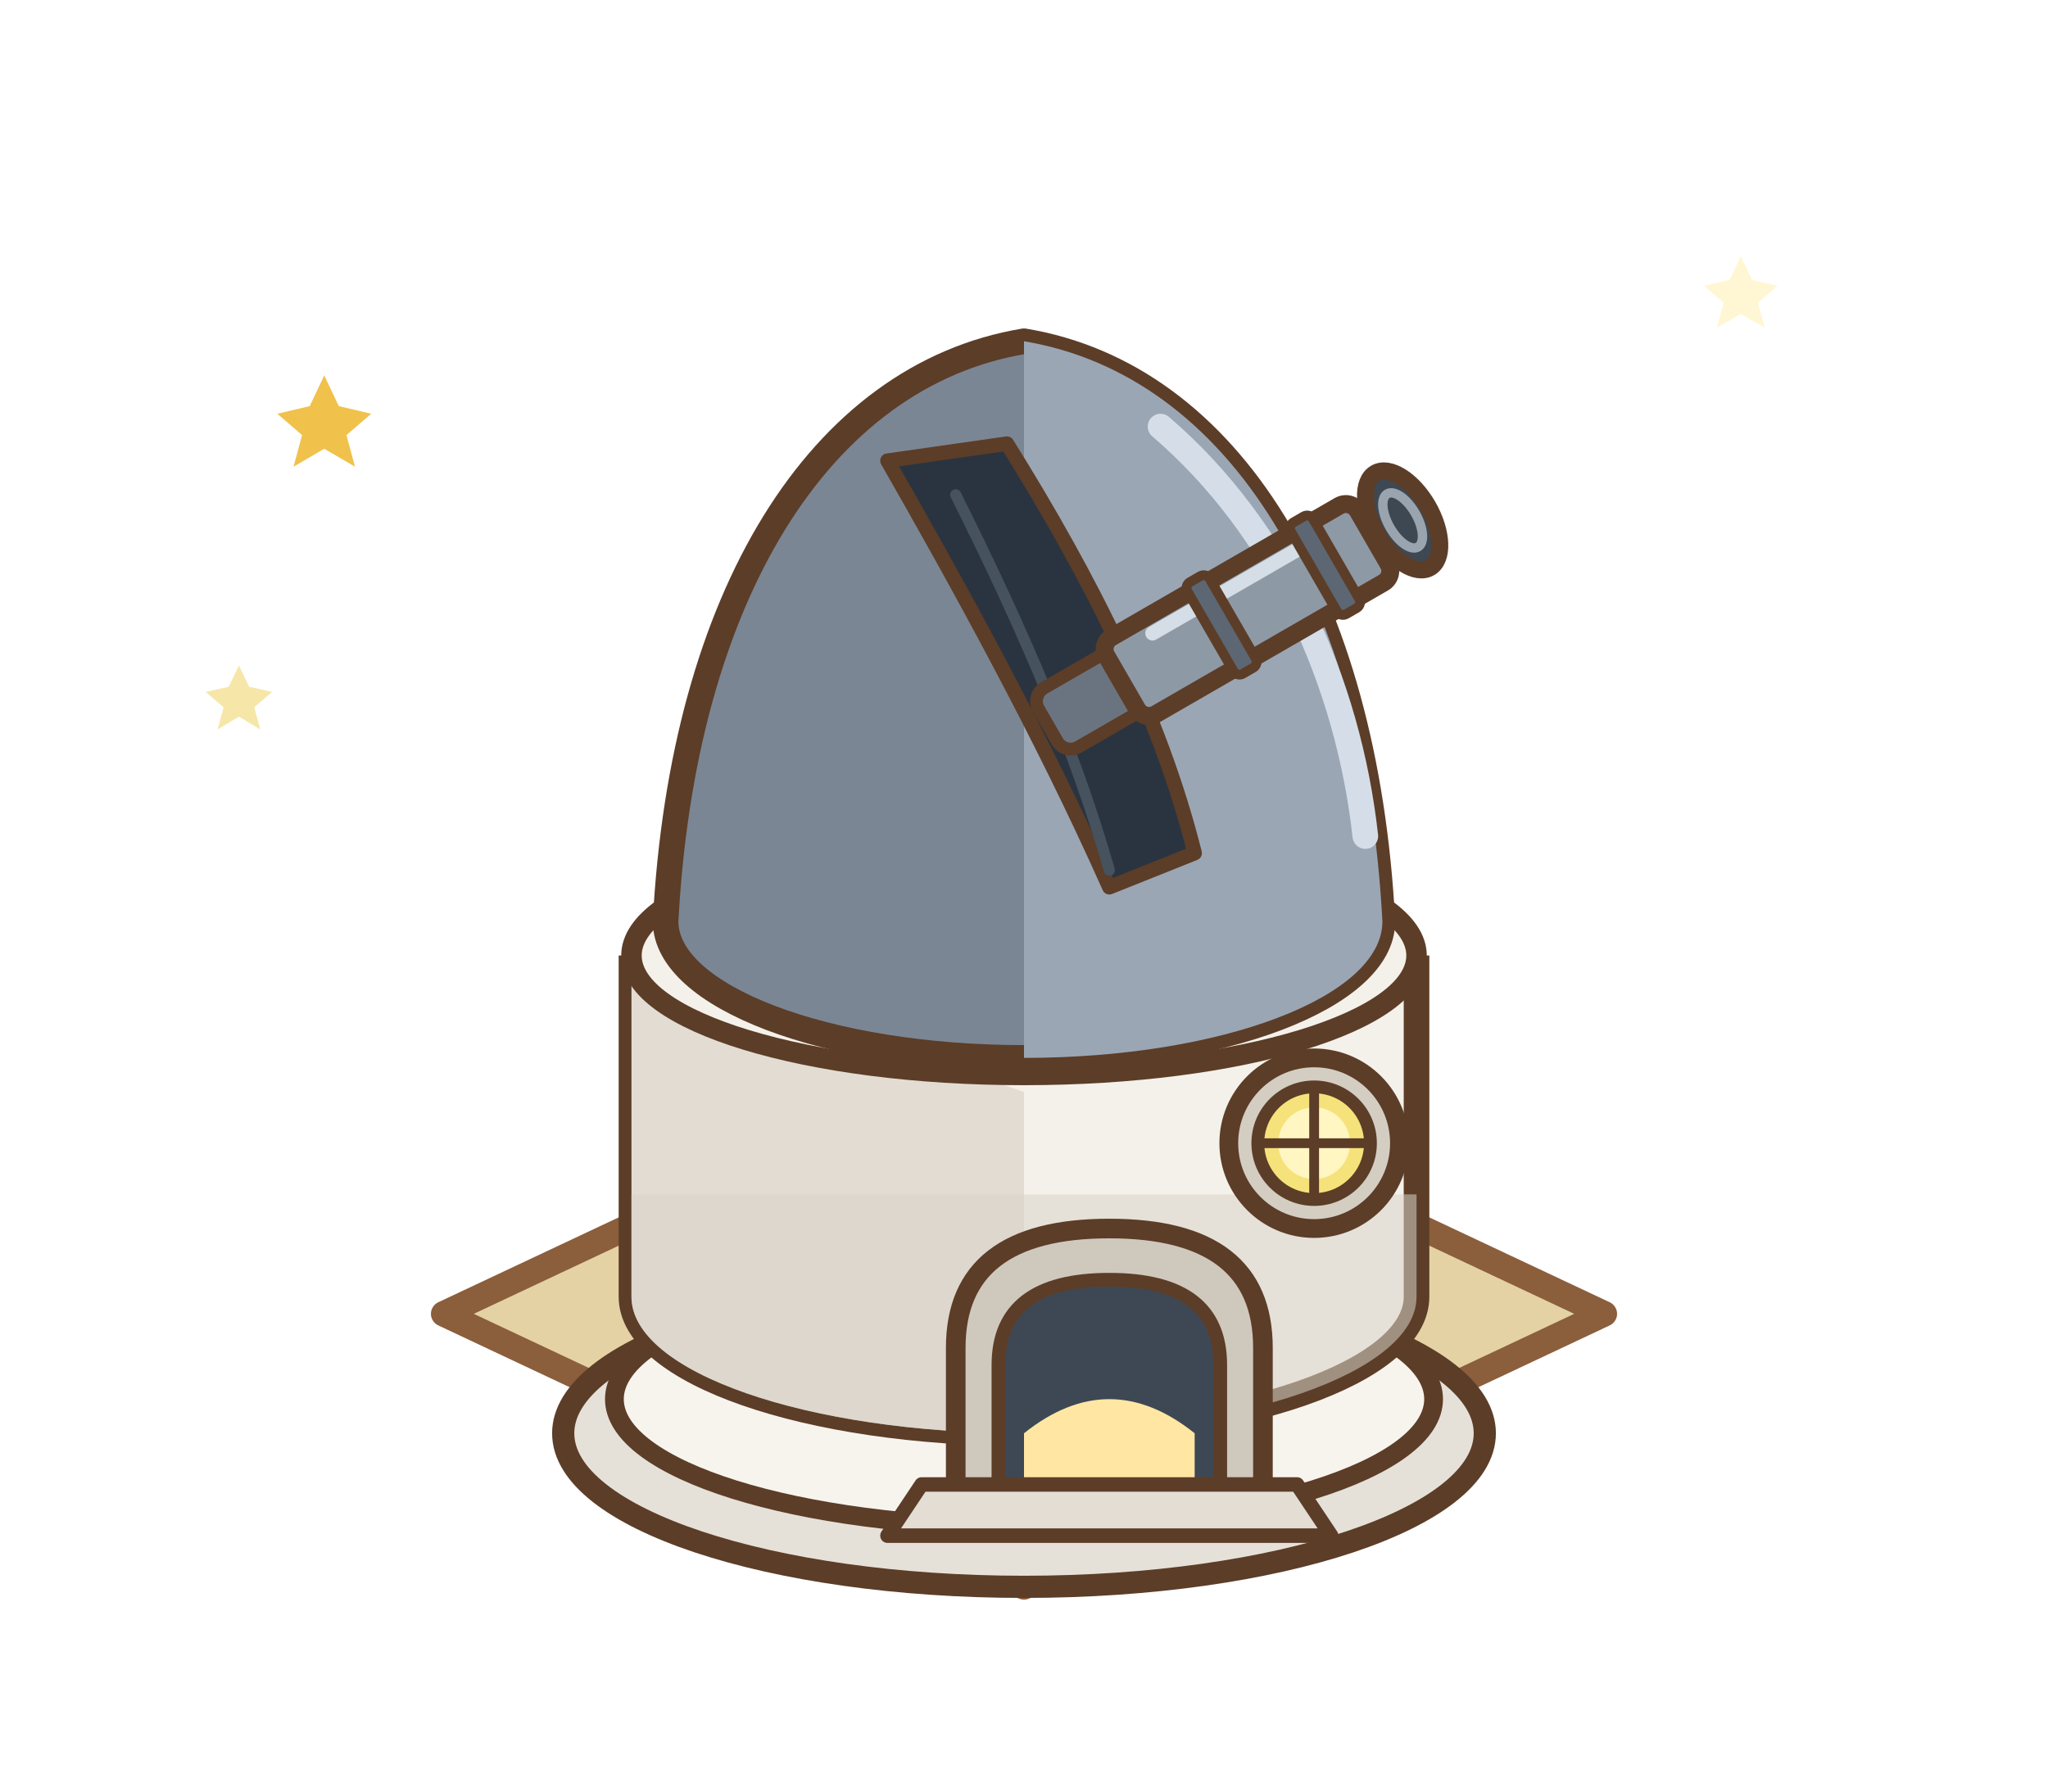
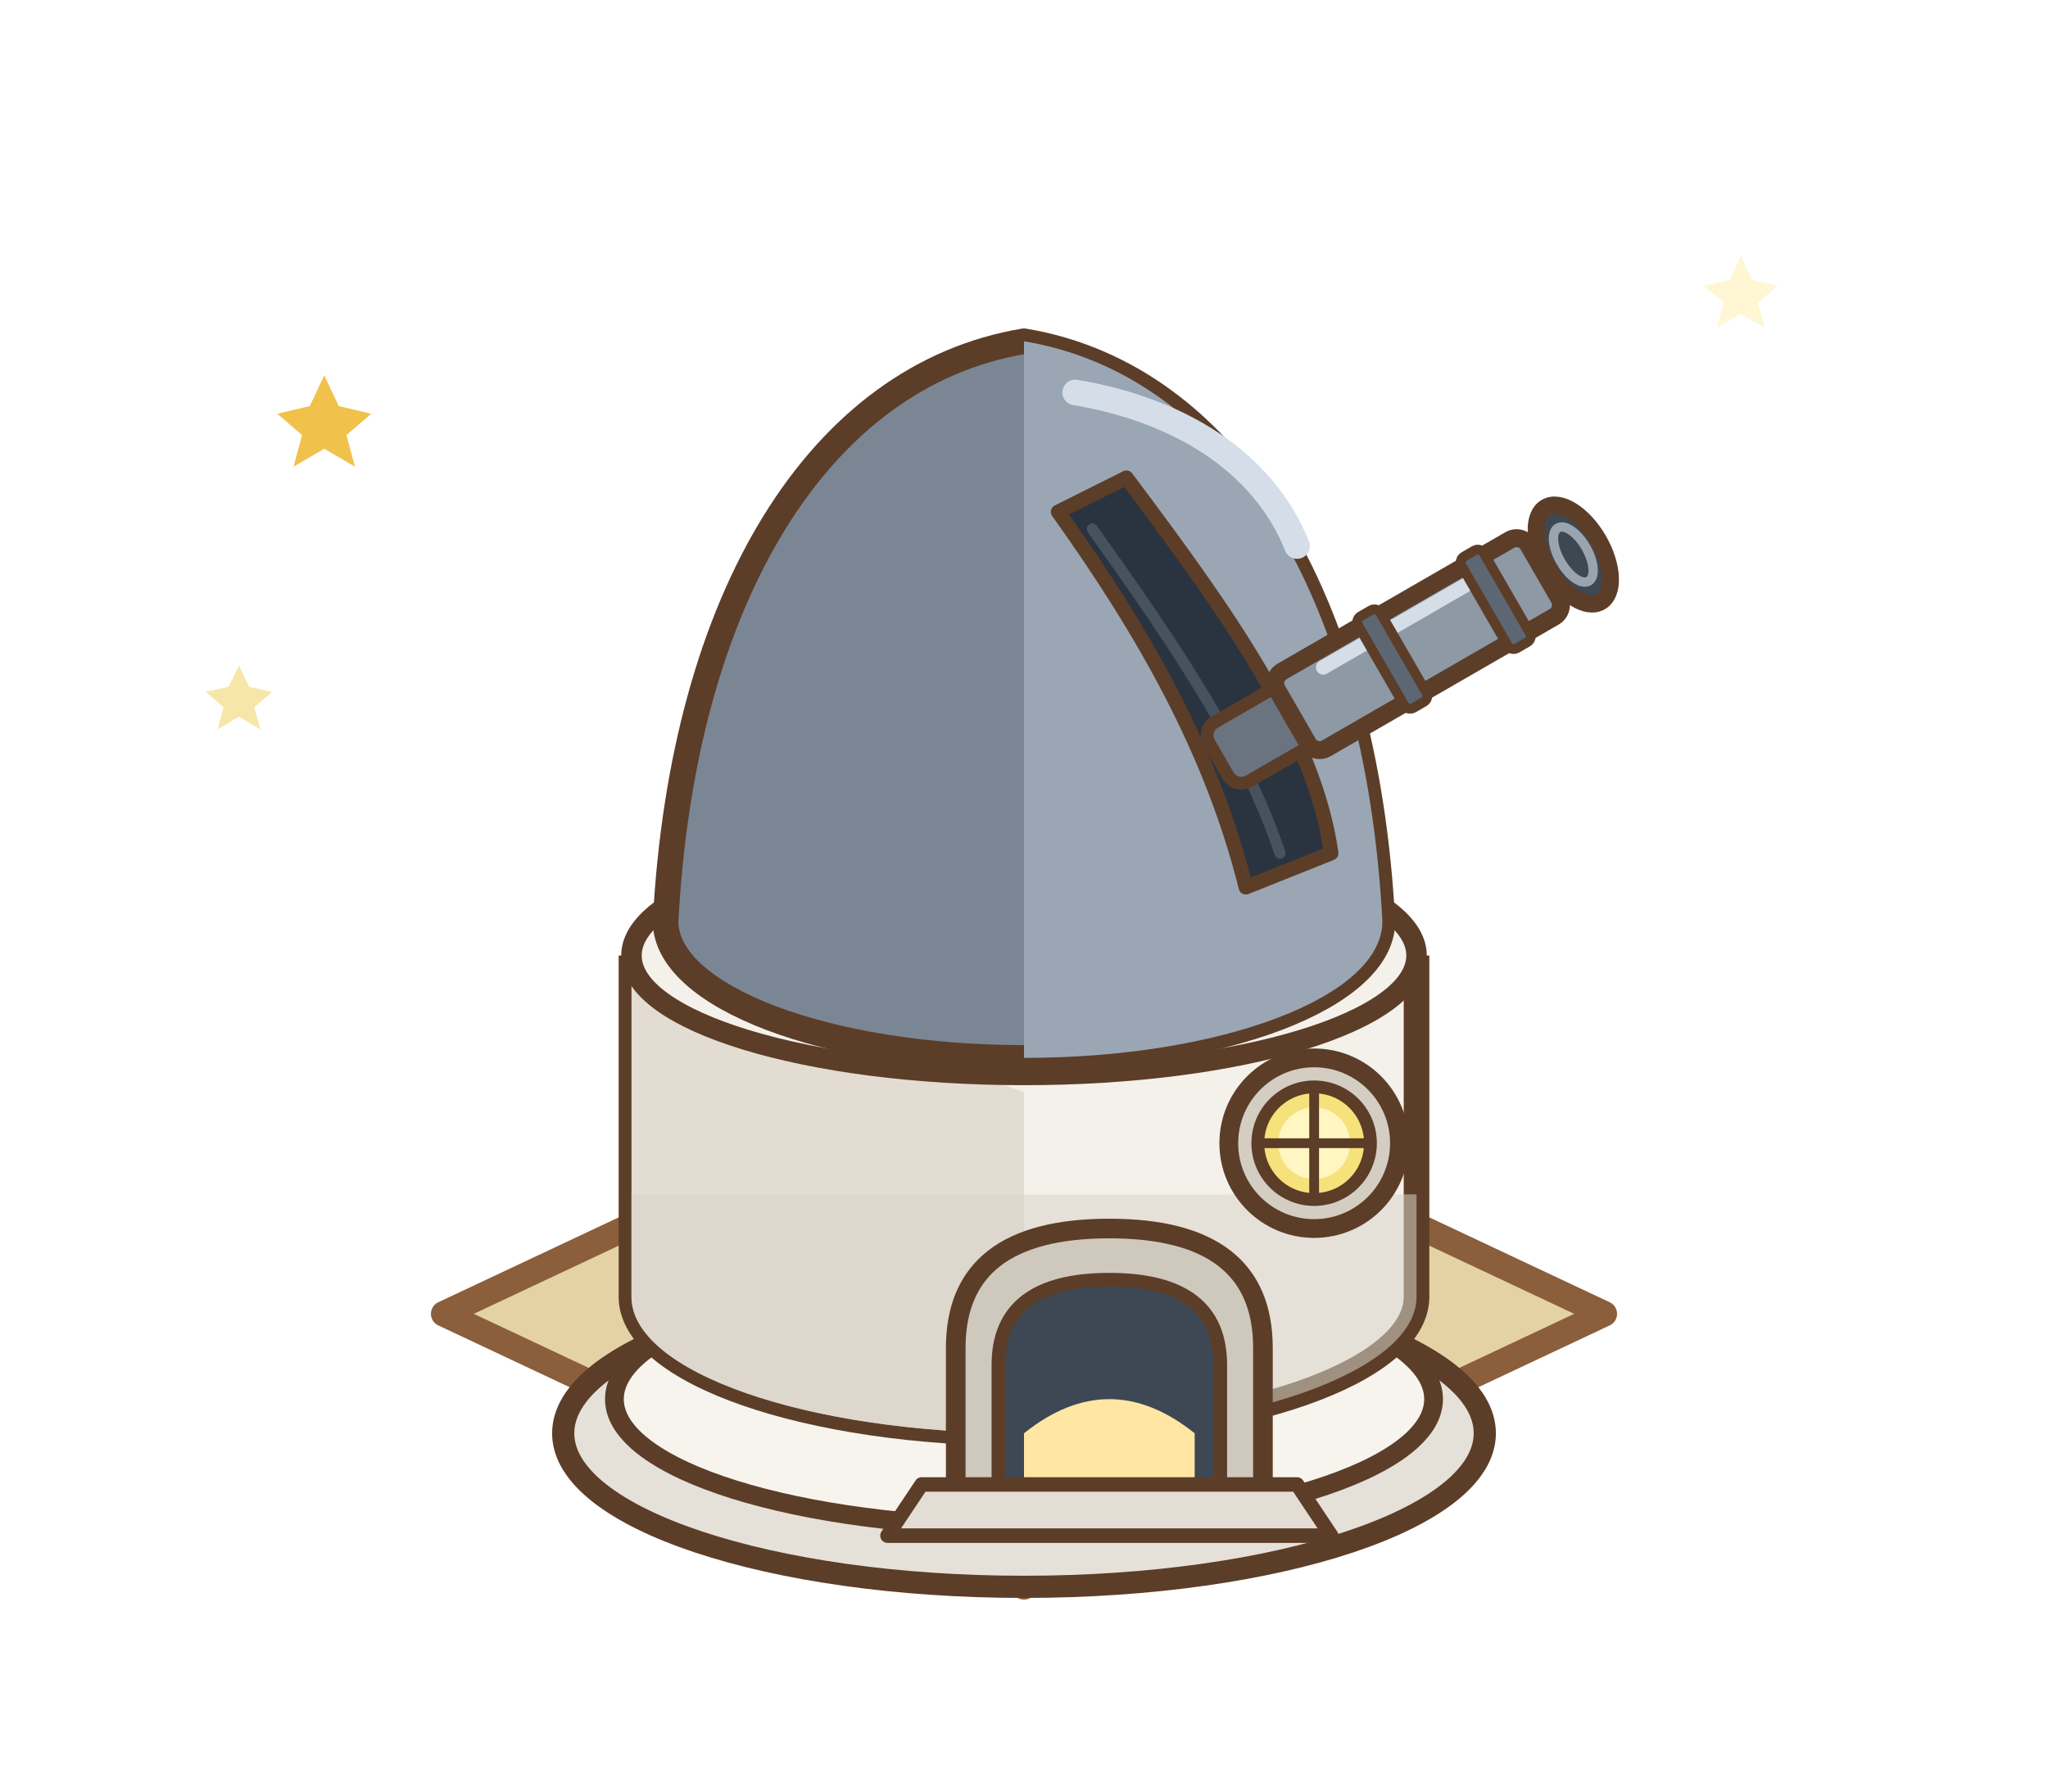
<svg xmlns="http://www.w3.org/2000/svg" viewBox="0 0 240 210" fill="none">
  <polygon points="120,186 188,154 120,122 52,154" fill="#e4d2a4" stroke="#8b5e3c" stroke-width="3" stroke-linejoin="round" />
  <g class="star" fill="#f0c14b">
    <path d="M38,44 l1.7,3.6 3.8,.9 -2.9,2.5 1,3.7 -3.6,-2.1 -3.6,2.1 1,-3.7 -2.9,-2.5 3.8,-.9 z" />
  </g>
  <g class="star b" fill="#fff6d4">
    <path d="M204,30 l1.3,2.8 3,.7 -2.3,2 0.8,2.9 -2.8,-1.6 -2.8,1.6 .8,-2.9 -2.3,-2 3,-.7 z" />
  </g>
  <g class="star c" fill="#f6e7a8">
    <path d="M28,78 l1.2,2.5 2.7,.6 -2.1,1.8 .7,2.6 -2.5,-1.5 -2.5,1.5 .7,-2.6 -2.1,-1.8 2.7,-.6 z" />
  </g>
  <ellipse cx="120" cy="168" rx="54" ry="18" fill="#e6e1d8" stroke="#5c3d28" stroke-width="2.6" />
  <ellipse cx="120" cy="164" rx="48" ry="15" fill="#f7f4ee" stroke="#5c3d28" stroke-width="2.2" />
  <path d="M74,112 L74,152 A46,16 0 0 0 166,152 L166,112" fill="#f4f1ea" stroke="#5c3d28" stroke-width="3" stroke-linejoin="round" />
  <path d="M74,112 L74,152 A46,16 0 0 0 120,168 L120,128" fill="#e3dcd2" />
  <path d="M74,140 L74,152 A46,16 0 0 0 166,152 L166,140" fill="#d9d3c8" opacity=".55" />
  <path d="M112,176 L112,158 Q112,144 130,144 Q148,144 148,158 L148,176 Z" fill="#cfc8bd" stroke="#5c3d28" stroke-width="2.3" stroke-linejoin="round" />
  <path d="M117,174 L117,160 Q117,150 130,150 Q143,150 143,160 L143,174 Z" fill="#3e4854" stroke="#5c3d28" stroke-width="1.6" />
  <path class="lamp" d="M120,168 Q130,160 140,168 L140,174 L120,174 Z" fill="#ffe7a3" />
  <path d="M108,174 L152,174 L156,180 L104,180 Z" fill="#e4ddd4" stroke="#5c3d28" stroke-width="1.7" stroke-linejoin="round" />
  <circle cx="154" cy="134" r="10" fill="#d4cdc2" stroke="#5c3d28" stroke-width="2.2" />
  <circle cx="154" cy="134" r="6.6" fill="#f6e27a" stroke="#5c3d28" stroke-width="1.5" />
  <circle class="lamp" cx="154" cy="134" r="4.2" fill="#fff6c2" />
  <path d="M154,128.2 v11.6 M148.2,134 h11.6" stroke="#5c3d28" stroke-width="1.15" stroke-linecap="round" />
  <ellipse cx="120" cy="112" rx="46" ry="14" fill="#f4f1ea" stroke="#5c3d28" stroke-width="2.4" />
  <g class="dome">
    <path d="M78,108 A42,16 0 0 0 162,108 C160,70 144,44 120,40 C96,44 80,70 78,108 Z" fill="#7b8694" stroke="#5c3d28" stroke-width="3" stroke-linejoin="round" />
    <path d="M120,40 C144,44 160,70 162,108 A42,16 0 0 1 120,124 Z" fill="#9aa6b4" />
-     <path d="M136,50 C150,62 158,80 160,98" fill="none" stroke="#d5dee8" stroke-width="3" stroke-linecap="round" />
-     <path d="M118,52 C128,68 136,84 140,100 L130,104 C122,86 112,68 104,54 Z" fill="#2a3440" stroke="#5c3d28" stroke-width="1.7" stroke-linejoin="round" />
-     <path d="M112,58 C120,74 126,88 130,102" fill="none" stroke="#46525e" stroke-width="1.3" stroke-linecap="round" />
-     <g transform="translate(128,82) rotate(-30)">
+     <path d="M126,46 C138,48 148,54 152,64" fill="none" stroke="#d5dee8" stroke-width="3" stroke-linecap="round" />
+     <path d="M132,56 C144,72 154,86 156,100 L146,104 C142,88 134,74 124,60 Z" fill="#2a3440" stroke="#5c3d28" stroke-width="1.7" stroke-linejoin="round" />
+     <path d="M128,62 C138,76 146,88 150,100" fill="none" stroke="#46525e" stroke-width="1.3" stroke-linecap="round" />
+     <g transform="translate(148,86) rotate(-30)">
      <rect x="-6" y="-4" width="14" height="8" rx="1.8" fill="#6a7480" stroke="#5c3d28" stroke-width="1.5" />
      <rect x="4" y="-5.2" width="34" height="10.4" rx="1.6" fill="#8e99a6" stroke="#5c3d28" stroke-width="2.1" />
      <path d="M10,-3.2 H32" stroke="#d5dee6" stroke-width="1.7" stroke-linecap="round" />
      <rect x="16" y="-6.2" width="3" height="12.4" rx="0.8" fill="#5c6773" stroke="#5c3d28" stroke-width="1.15" />
      <rect x="30" y="-6.2" width="3" height="12.4" rx="0.8" fill="#5c6773" stroke="#5c3d28" stroke-width="1.15" />
      <ellipse cx="42" cy="0" rx="3.4" ry="6.4" fill="#3e4852" stroke="#5c3d28" stroke-width="2" />
      <ellipse cx="42" cy="0" rx="1.7" ry="3.6" fill="none" stroke="#9aa4ae" stroke-width="1.1" />
    </g>
  </g>
</svg>
